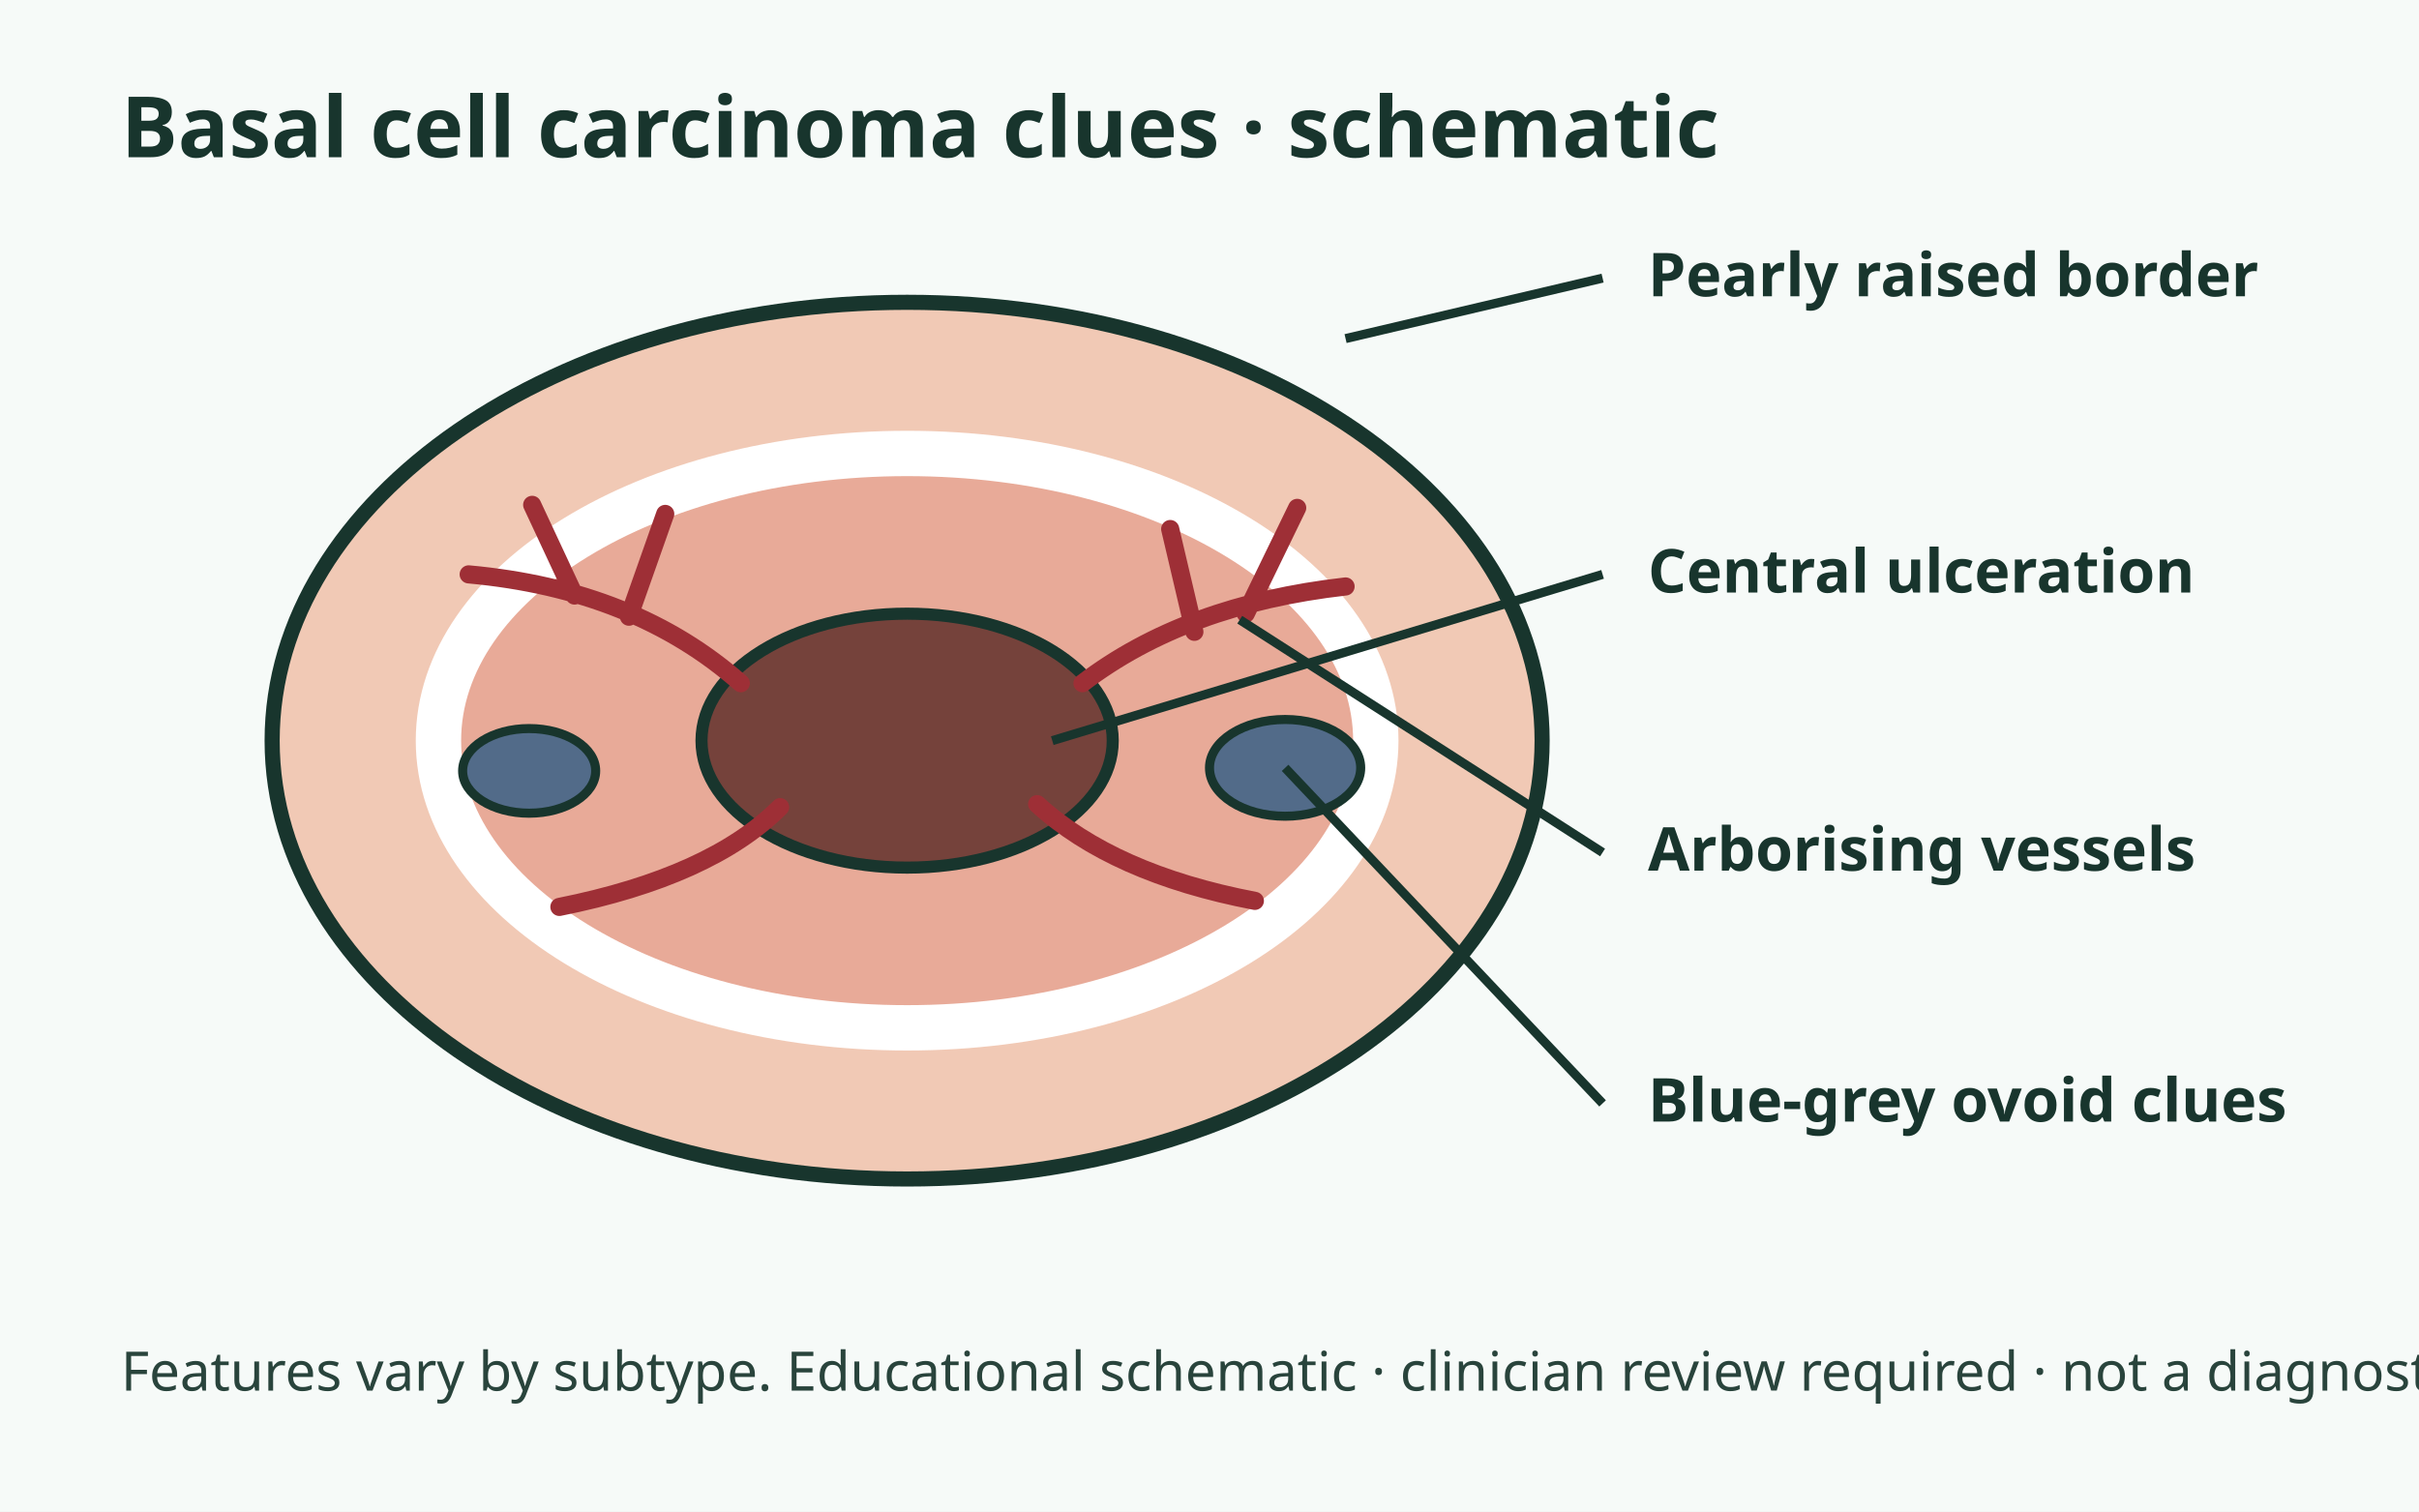
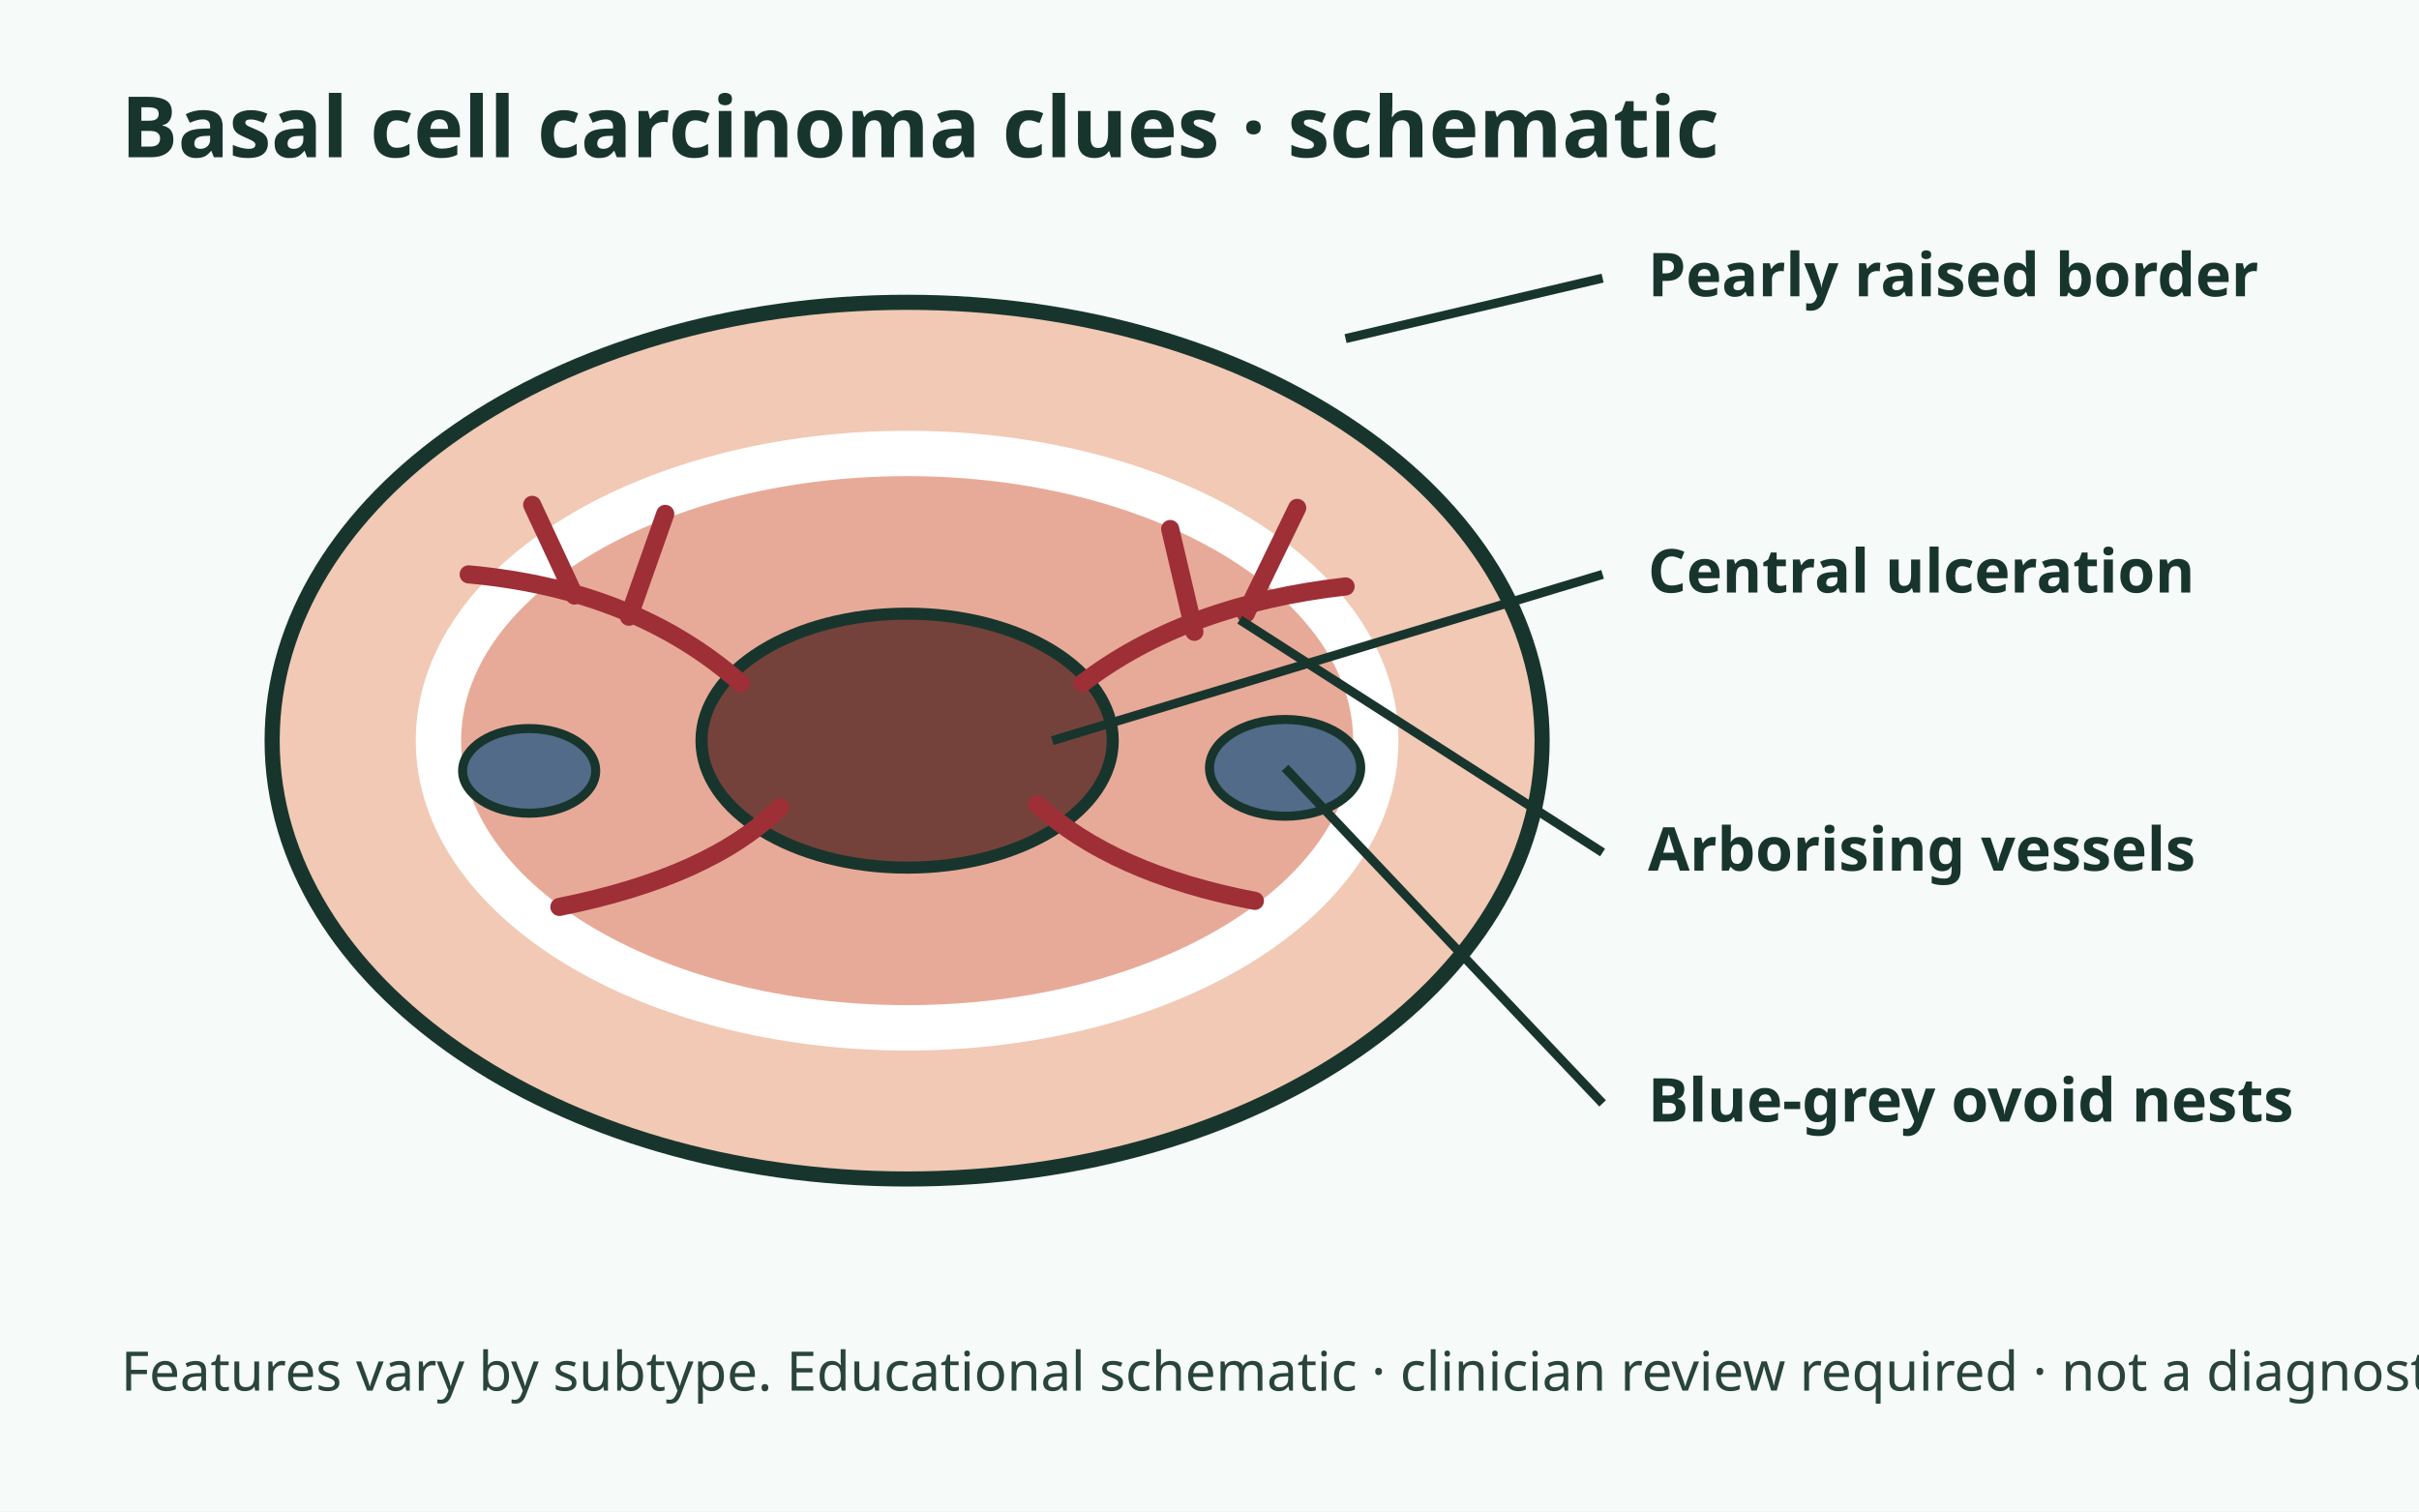
<svg xmlns="http://www.w3.org/2000/svg" viewBox="0 0 800 500" role="img" aria-labelledby="title desc">
  <rect width="800" height="500" fill="#f6faf8" />
  <text x="40" y="52" font-family="system-ui" font-size="28" font-weight="700" fill="#18352d">Basal cell carcinoma clues · schematic</text>
  <ellipse cx="300" cy="245" rx="210" ry="145" fill="#f1c9b5" stroke="#18352d" stroke-width="5" />
  <ellipse cx="300" cy="245" rx="155" ry="95" fill="#e8aa98" stroke="#ffffff" stroke-width="15" />
  <ellipse cx="300" cy="245" rx="68" ry="42" fill="#75423b" stroke="#18352d" stroke-width="4" />
  <g fill="none" stroke="#9e2f36" stroke-width="6" stroke-linecap="round">
    <path d="M155 190Q210 195 245 226M190 197l-14-30M208 204l12-34M445 194Q392 200 358 226M412 203l17-35M395 209l-8-34" />
    <path d="M185 300Q235 290 258 267M415 298Q368 289 343 266" />
  </g>
  <g fill="#526b89" stroke="#18352d" stroke-width="3">
    <ellipse cx="175" cy="255" rx="22" ry="14" />
    <ellipse cx="425" cy="254" rx="25" ry="16" />
  </g>
  <g font-family="system-ui" fill="#18352d" font-size="20">
    <path d="M445 112L530 92" stroke="#18352d" stroke-width="3" />
    <text x="545" y="98" font-weight="700">Pearly raised border</text>
    <path d="M348 245L530 190" stroke="#18352d" stroke-width="3" />
    <text x="545" y="196" font-weight="700">Central ulceration</text>
    <path d="M410 205L530 282" stroke="#18352d" stroke-width="3" />
    <text x="545" y="288" font-weight="700">Arborising vessels</text>
    <path d="M425 254L530 365" stroke="#18352d" stroke-width="3" />
-     <text x="545" y="371" font-weight="700">Blue-grey ovoid clues</text>
+     <text x="545" y="371" font-weight="700">Blue-grey ovoid nests</text>
  </g>
  <text x="40" y="460" font-family="system-ui" font-size="18" fill="#29443c">Features vary by subtype. Educational schematic · clinician review required · not a diagnostic substitute</text>
</svg>
